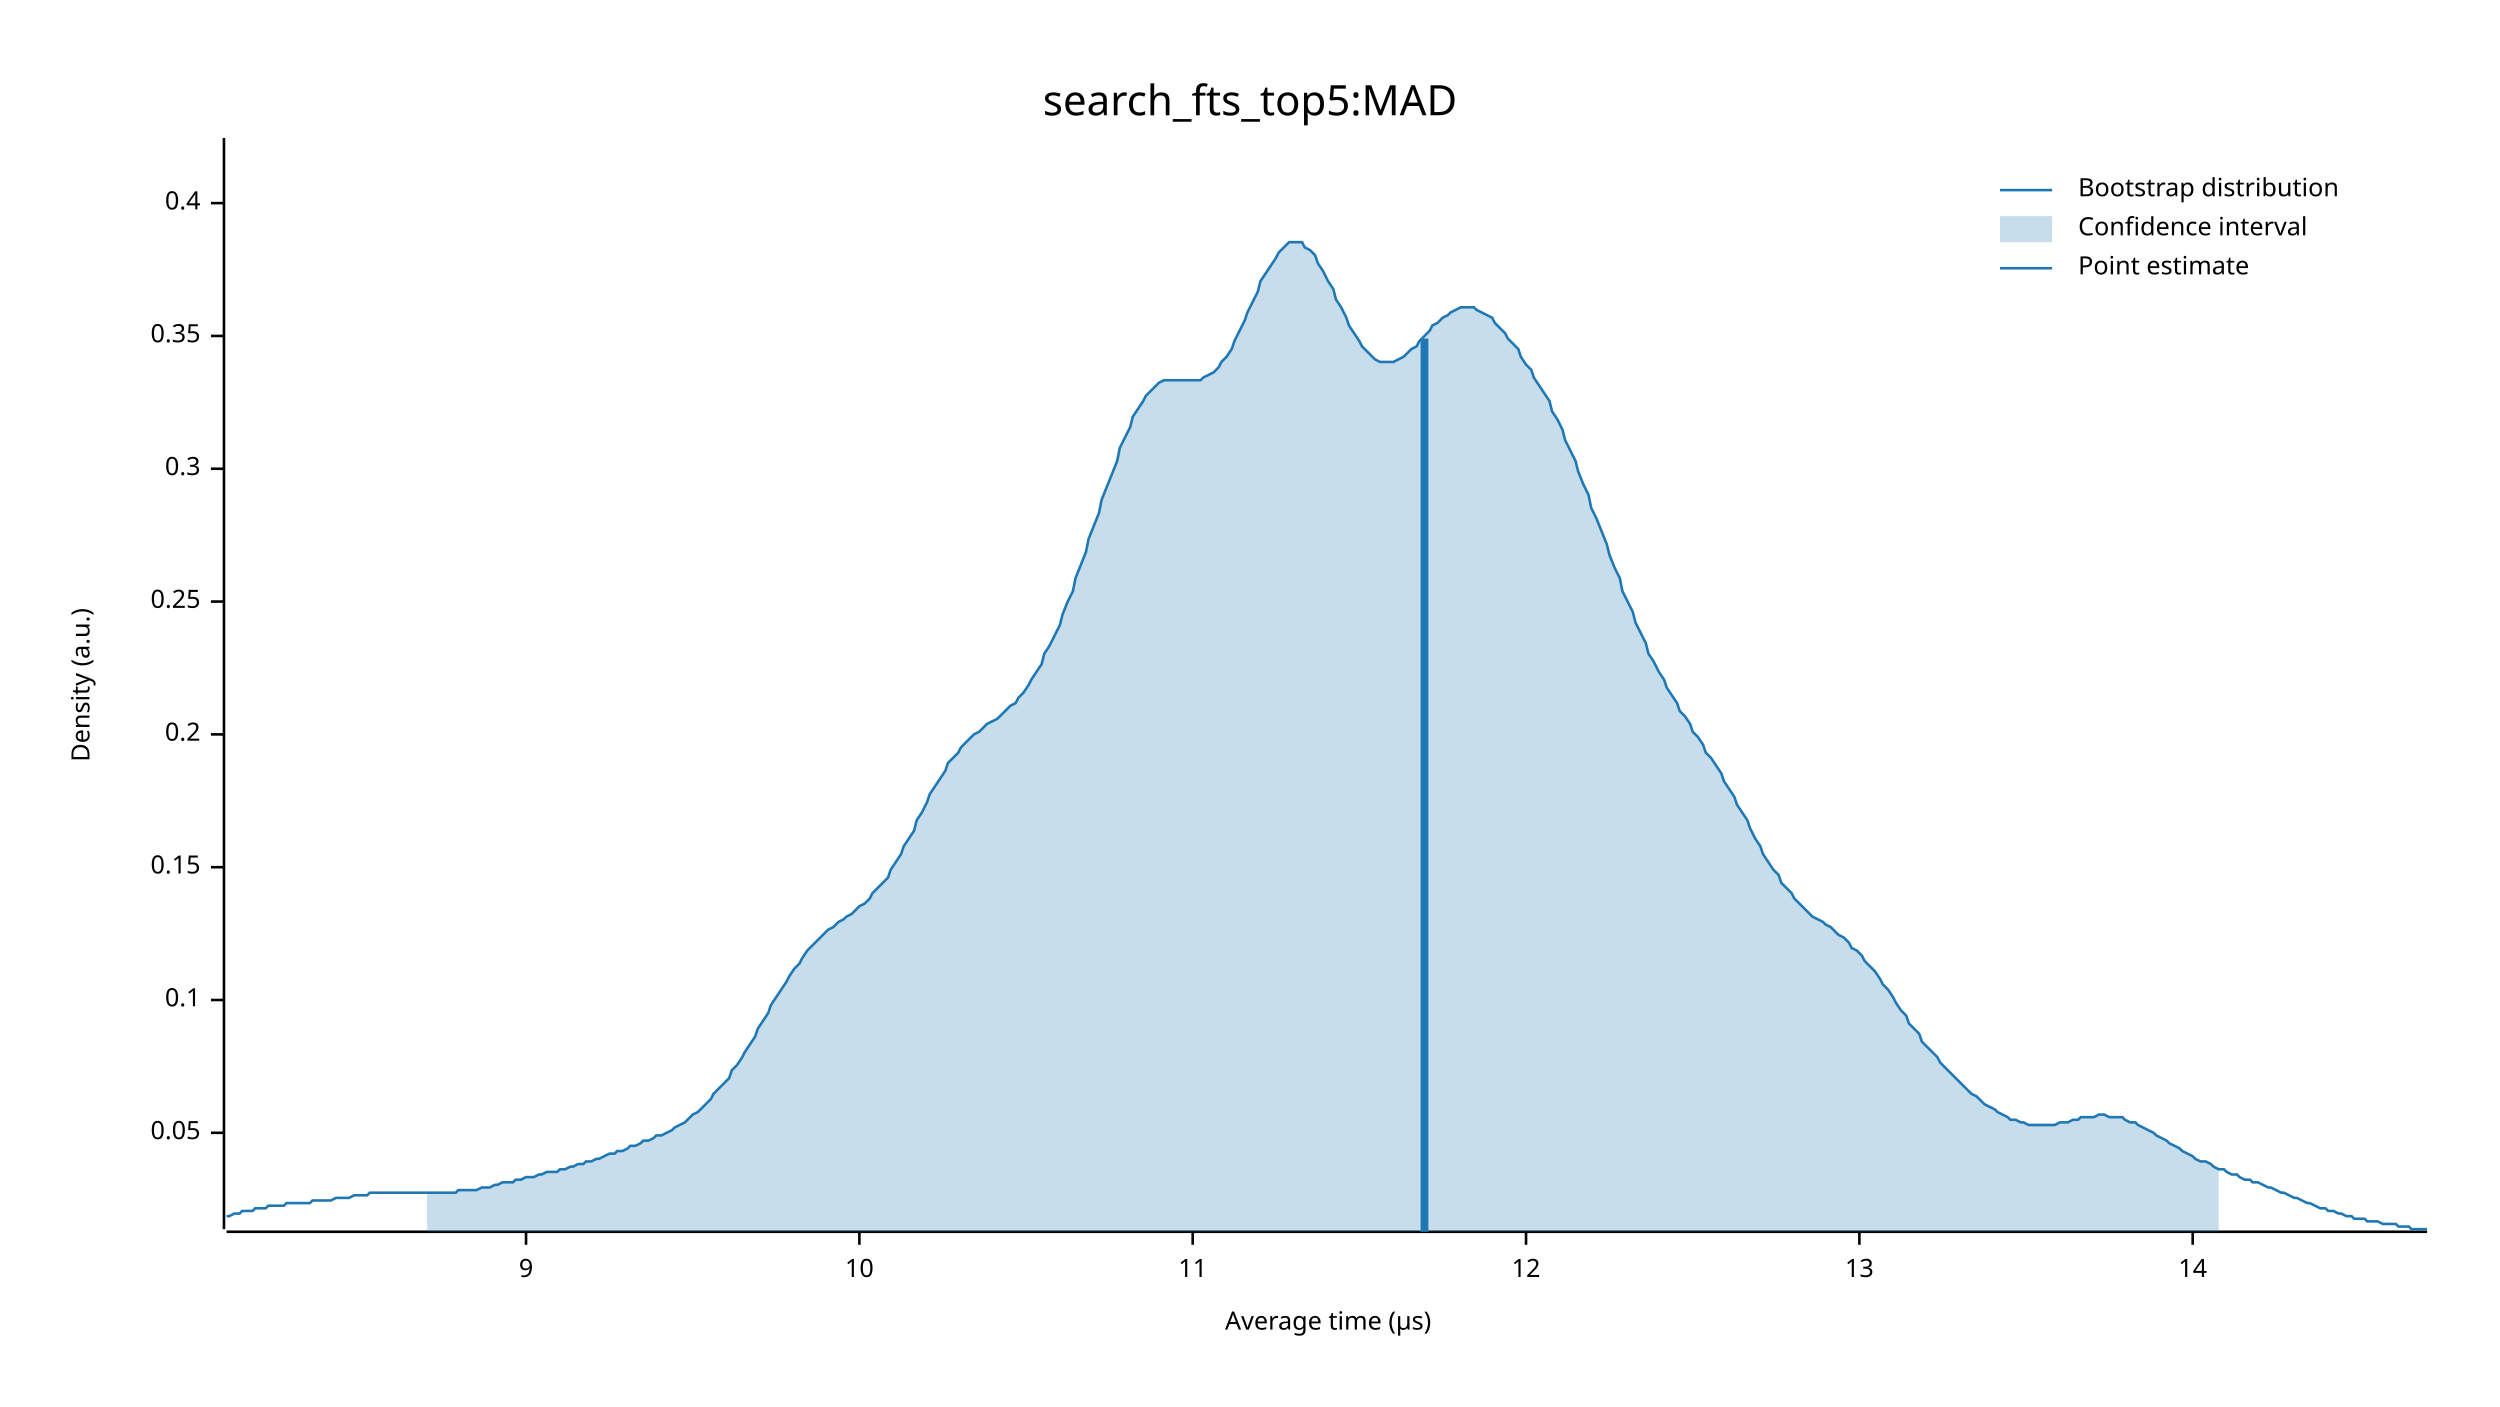
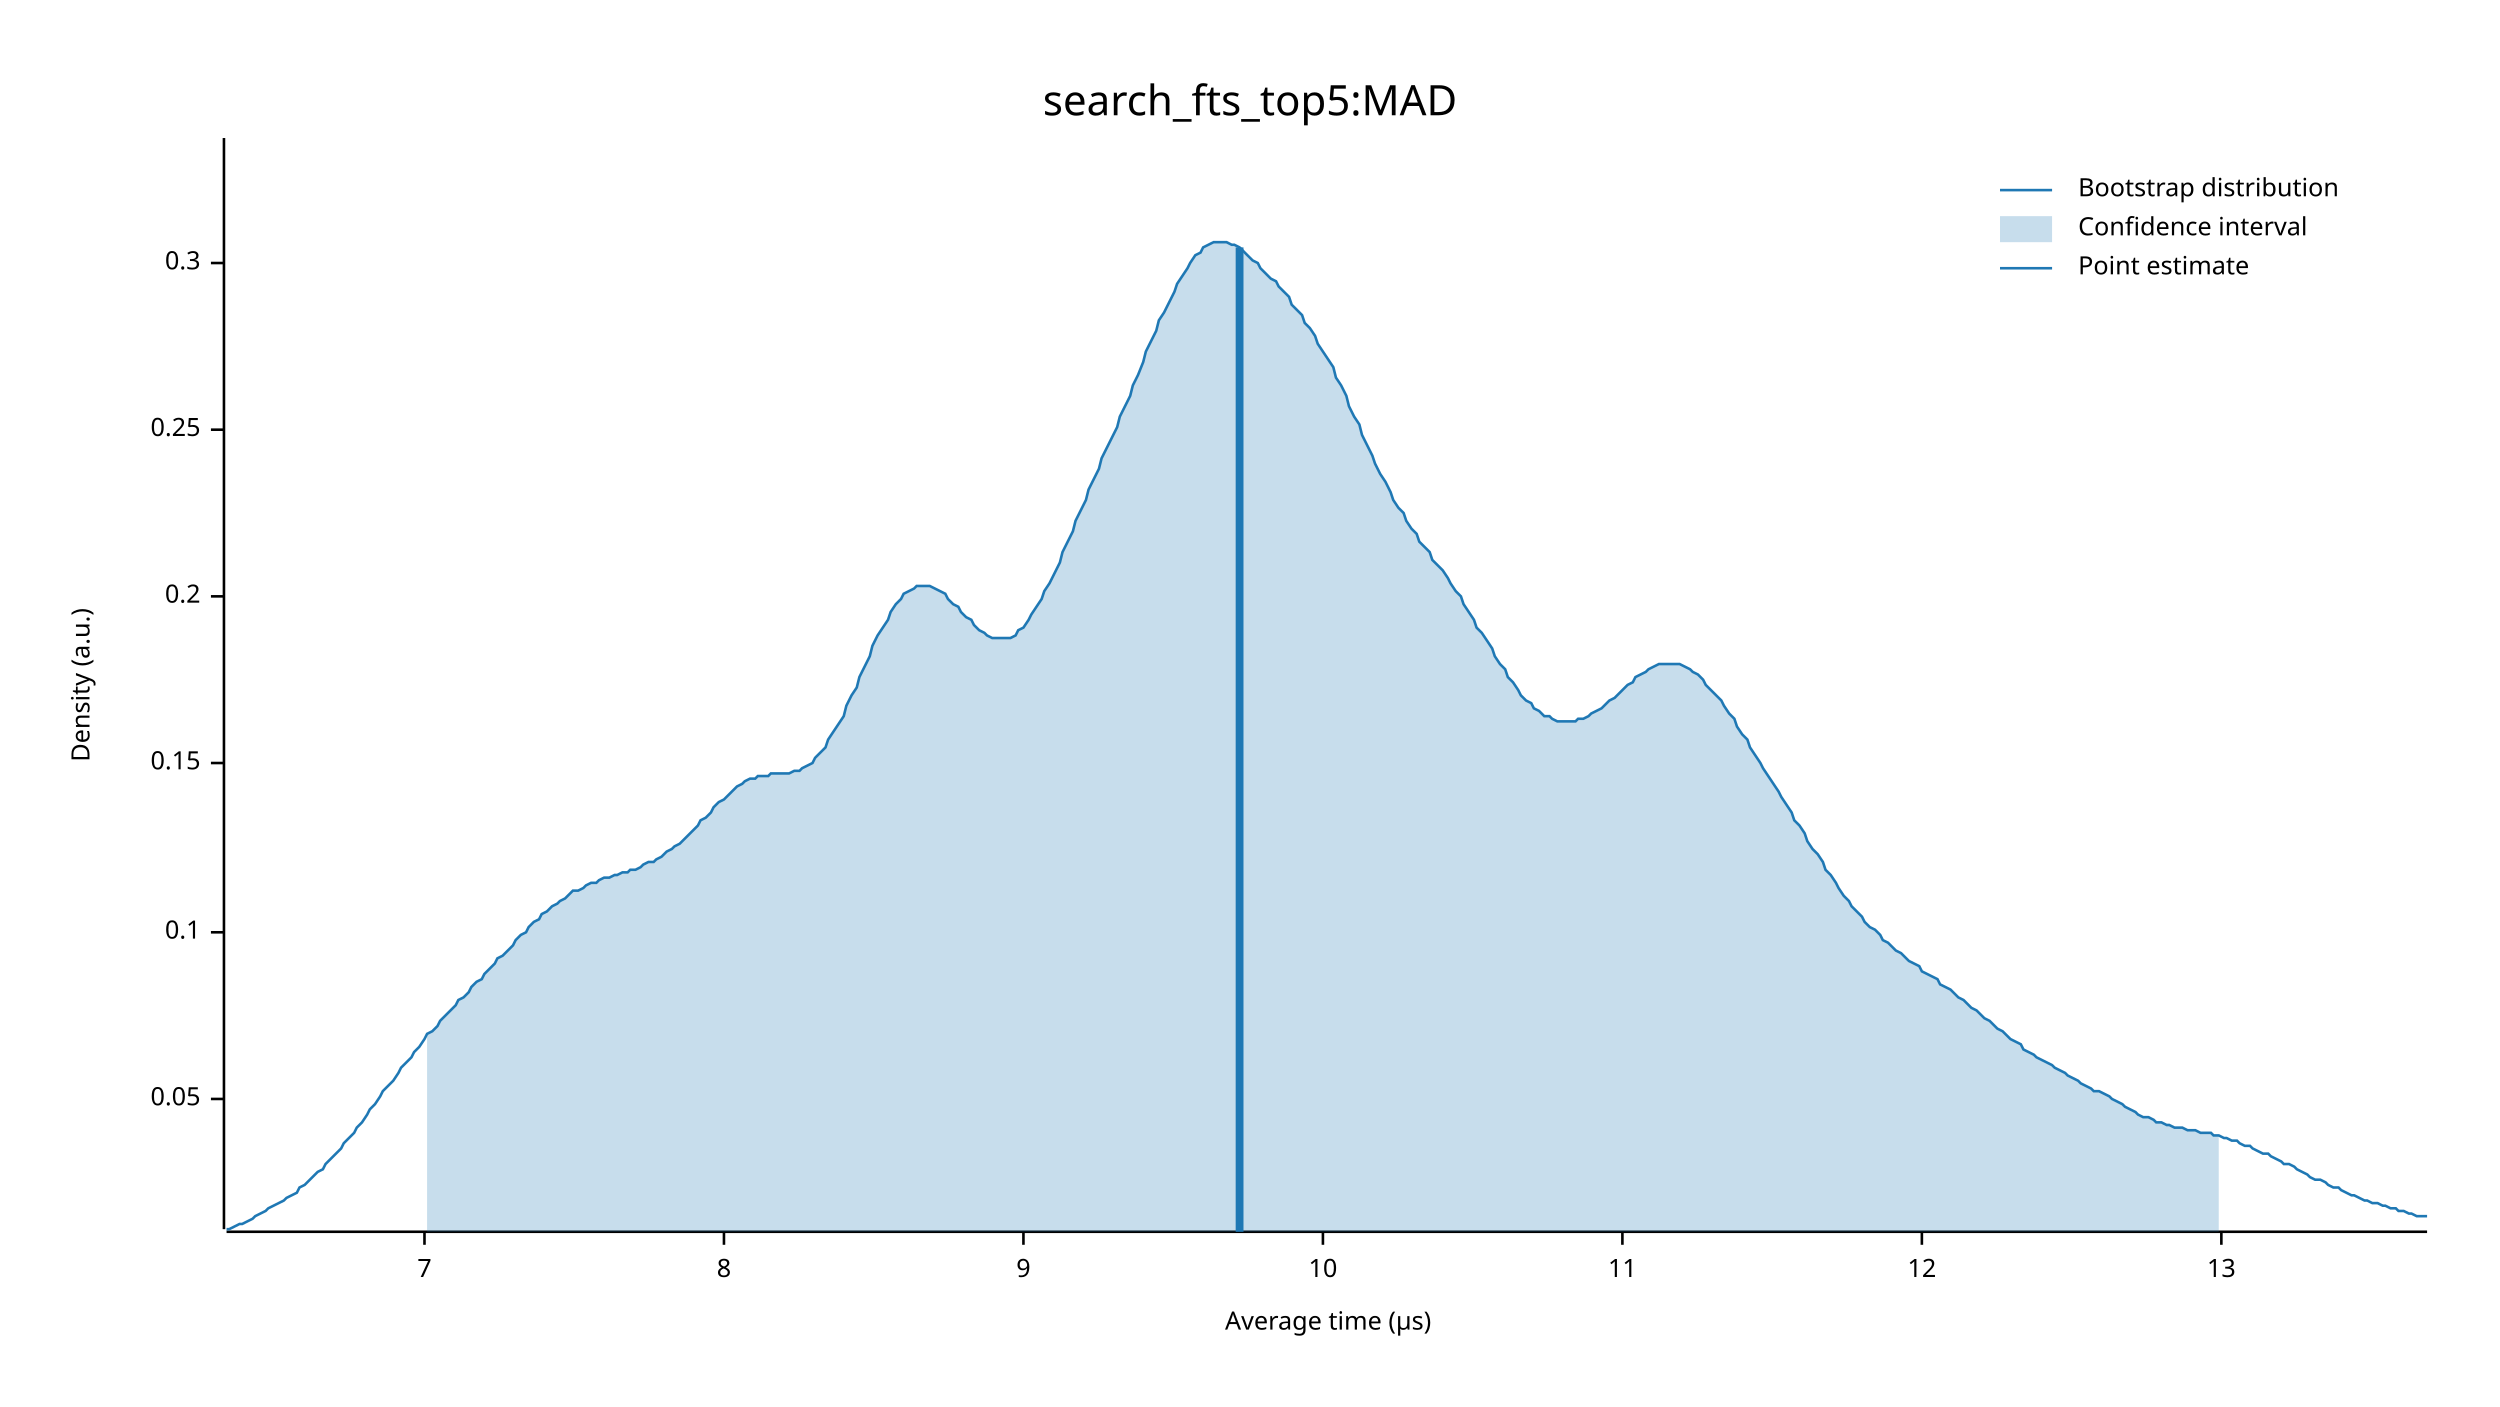
<svg xmlns="http://www.w3.org/2000/svg" width="960" height="540" viewBox="0 0 960 540">
  <text x="480" y="32" dy="0.76em" text-anchor="middle" font-family="sans-serif" font-size="16.129" opacity="1" fill="#000000">
search_fts_top5:MAD
</text>
  <text x="27" y="263" dy="0.76em" text-anchor="middle" font-family="sans-serif" font-size="9.677" opacity="1" fill="#000000" transform="rotate(270, 27, 263)">
Density (a.u.)
</text>
  <text x="510" y="513" dy="-0.5ex" text-anchor="middle" font-family="sans-serif" font-size="9.677" opacity="1" fill="#000000">
Average time (µs)
</text>
  <polyline fill="none" opacity="1" stroke="#000000" stroke-width="1" points="86,53 86,472 " />
-   <text x="77" y="435" dy="0.5ex" text-anchor="end" font-family="sans-serif" font-size="9.677" opacity="1" fill="#000000">
+   <text x="77" y="422" dy="0.5ex" text-anchor="end" font-family="sans-serif" font-size="9.677" opacity="1" fill="#000000">
0.05
</text>
-   <polyline fill="none" opacity="1" stroke="#000000" stroke-width="1" points="81,435 86,435 " />
-   <text x="77" y="384" dy="0.5ex" text-anchor="end" font-family="sans-serif" font-size="9.677" opacity="1" fill="#000000">
+   <polyline fill="none" opacity="1" stroke="#000000" stroke-width="1" points="81,422 86,422 " />
+   <text x="77" y="358" dy="0.5ex" text-anchor="end" font-family="sans-serif" font-size="9.677" opacity="1" fill="#000000">
0.1
</text>
-   <polyline fill="none" opacity="1" stroke="#000000" stroke-width="1" points="81,384 86,384 " />
-   <text x="77" y="333" dy="0.5ex" text-anchor="end" font-family="sans-serif" font-size="9.677" opacity="1" fill="#000000">
+   <polyline fill="none" opacity="1" stroke="#000000" stroke-width="1" points="81,358 86,358 " />
+   <text x="77" y="293" dy="0.5ex" text-anchor="end" font-family="sans-serif" font-size="9.677" opacity="1" fill="#000000">
0.15
</text>
-   <polyline fill="none" opacity="1" stroke="#000000" stroke-width="1" points="81,333 86,333 " />
-   <text x="77" y="282" dy="0.5ex" text-anchor="end" font-family="sans-serif" font-size="9.677" opacity="1" fill="#000000">
+   <polyline fill="none" opacity="1" stroke="#000000" stroke-width="1" points="81,293 86,293 " />
+   <text x="77" y="229" dy="0.5ex" text-anchor="end" font-family="sans-serif" font-size="9.677" opacity="1" fill="#000000">
0.2
</text>
-   <polyline fill="none" opacity="1" stroke="#000000" stroke-width="1" points="81,282 86,282 " />
-   <text x="77" y="231" dy="0.5ex" text-anchor="end" font-family="sans-serif" font-size="9.677" opacity="1" fill="#000000">
+   <polyline fill="none" opacity="1" stroke="#000000" stroke-width="1" points="81,229 86,229 " />
+   <text x="77" y="165" dy="0.5ex" text-anchor="end" font-family="sans-serif" font-size="9.677" opacity="1" fill="#000000">
0.25
</text>
-   <polyline fill="none" opacity="1" stroke="#000000" stroke-width="1" points="81,231 86,231 " />
-   <text x="77" y="180" dy="0.5ex" text-anchor="end" font-family="sans-serif" font-size="9.677" opacity="1" fill="#000000">
+   <polyline fill="none" opacity="1" stroke="#000000" stroke-width="1" points="81,165 86,165 " />
+   <text x="77" y="101" dy="0.5ex" text-anchor="end" font-family="sans-serif" font-size="9.677" opacity="1" fill="#000000">
0.3
</text>
-   <polyline fill="none" opacity="1" stroke="#000000" stroke-width="1" points="81,180 86,180 " />
-   <text x="77" y="129" dy="0.5ex" text-anchor="end" font-family="sans-serif" font-size="9.677" opacity="1" fill="#000000">
- 0.35
+   <polyline fill="none" opacity="1" stroke="#000000" stroke-width="1" points="81,101 86,101 " />
+   <polyline fill="none" opacity="1" stroke="#000000" stroke-width="1" points="87,473 932,473 " />
+   <text x="163" y="483" dy="0.76em" text-anchor="middle" font-family="sans-serif" font-size="9.677" opacity="1" fill="#000000">
+ 7
</text>
-   <polyline fill="none" opacity="1" stroke="#000000" stroke-width="1" points="81,129 86,129 " />
-   <text x="77" y="78" dy="0.5ex" text-anchor="end" font-family="sans-serif" font-size="9.677" opacity="1" fill="#000000">
- 0.4
+   <polyline fill="none" opacity="1" stroke="#000000" stroke-width="1" points="163,473 163,478 " />
+   <text x="278" y="483" dy="0.76em" text-anchor="middle" font-family="sans-serif" font-size="9.677" opacity="1" fill="#000000">
+ 8
</text>
-   <polyline fill="none" opacity="1" stroke="#000000" stroke-width="1" points="81,78 86,78 " />
-   <polyline fill="none" opacity="1" stroke="#000000" stroke-width="1" points="87,473 932,473 " />
-   <text x="202" y="483" dy="0.76em" text-anchor="middle" font-family="sans-serif" font-size="9.677" opacity="1" fill="#000000">
+   <polyline fill="none" opacity="1" stroke="#000000" stroke-width="1" points="278,473 278,478 " />
+   <text x="393" y="483" dy="0.76em" text-anchor="middle" font-family="sans-serif" font-size="9.677" opacity="1" fill="#000000">
9
</text>
-   <polyline fill="none" opacity="1" stroke="#000000" stroke-width="1" points="202,473 202,478 " />
-   <text x="330" y="483" dy="0.76em" text-anchor="middle" font-family="sans-serif" font-size="9.677" opacity="1" fill="#000000">
+   <polyline fill="none" opacity="1" stroke="#000000" stroke-width="1" points="393,473 393,478 " />
+   <text x="508" y="483" dy="0.76em" text-anchor="middle" font-family="sans-serif" font-size="9.677" opacity="1" fill="#000000">
10
</text>
-   <polyline fill="none" opacity="1" stroke="#000000" stroke-width="1" points="330,473 330,478 " />
-   <text x="458" y="483" dy="0.76em" text-anchor="middle" font-family="sans-serif" font-size="9.677" opacity="1" fill="#000000">
+   <polyline fill="none" opacity="1" stroke="#000000" stroke-width="1" points="508,473 508,478 " />
+   <text x="623" y="483" dy="0.76em" text-anchor="middle" font-family="sans-serif" font-size="9.677" opacity="1" fill="#000000">
11
</text>
-   <polyline fill="none" opacity="1" stroke="#000000" stroke-width="1" points="458,473 458,478 " />
-   <text x="586" y="483" dy="0.76em" text-anchor="middle" font-family="sans-serif" font-size="9.677" opacity="1" fill="#000000">
+   <polyline fill="none" opacity="1" stroke="#000000" stroke-width="1" points="623,473 623,478 " />
+   <text x="738" y="483" dy="0.76em" text-anchor="middle" font-family="sans-serif" font-size="9.677" opacity="1" fill="#000000">
12
</text>
-   <polyline fill="none" opacity="1" stroke="#000000" stroke-width="1" points="586,473 586,478 " />
-   <text x="714" y="483" dy="0.76em" text-anchor="middle" font-family="sans-serif" font-size="9.677" opacity="1" fill="#000000">
+   <polyline fill="none" opacity="1" stroke="#000000" stroke-width="1" points="738,473 738,478 " />
+   <text x="853" y="483" dy="0.76em" text-anchor="middle" font-family="sans-serif" font-size="9.677" opacity="1" fill="#000000">
13
</text>
-   <polyline fill="none" opacity="1" stroke="#000000" stroke-width="1" points="714,473 714,478 " />
-   <text x="842" y="483" dy="0.76em" text-anchor="middle" font-family="sans-serif" font-size="9.677" opacity="1" fill="#000000">
- 14
- </text>
-   <polyline fill="none" opacity="1" stroke="#000000" stroke-width="1" points="842,473 842,478 " />
-   <polyline fill="none" opacity="1" stroke="#1F78B4" stroke-width="1" points="87,467 88,467 90,466 92,466 93,465 95,465 97,465 98,464 100,464 102,464 103,463 105,463 107,463 109,463 110,462 112,462 114,462 115,462 117,462 119,462 120,461 122,461 124,461 125,461 127,461 129,460 131,460 132,460 134,460 136,459 137,459 139,459 141,459 142,458 144,458 146,458 147,458 149,458 151,458 153,458 154,458 156,458 158,458 159,458 161,458 163,458 164,458 166,458 168,458 169,458 171,458 173,458 175,458 176,457 178,457 180,457 181,457 183,457 185,456 186,456 188,456 190,455 191,455 193,454 195,454 197,454 198,453 200,453 202,452 203,452 205,452 207,451 208,451 210,450 212,450 214,450 215,449 217,449 219,448 220,448 222,447 224,447 225,446 227,446 229,445 230,445 232,444 234,443 236,443 237,442 239,442 241,441 242,440 244,440 246,439 247,438 249,438 251,437 252,436 254,436 256,435 258,434 259,433 261,432 263,431 264,430 266,428 268,427 269,426 271,424 273,422 274,420 276,418 278,416 280,414 281,411 283,409 285,406 286,404 288,401 290,398 291,395 293,392 295,389 296,386 298,383 300,380 302,377 303,375 305,372 307,370 308,368 310,365 312,363 313,362 315,360 317,358 318,357 320,356 322,354 324,353 325,352 327,351 329,349 330,348 332,347 334,345 335,343 337,341 339,339 341,337 342,334 344,331 346,328 347,325 349,322 351,319 352,315 354,312 356,308 357,305 359,302 361,299 363,296 364,293 366,291 368,289 369,287 371,285 373,283 374,282 376,281 378,279 379,278 381,277 383,276 385,274 386,273 388,271 390,270 391,268 393,266 395,263 396,261 398,258 400,255 401,251 403,248 405,244 407,240 408,236 410,231 412,227 413,222 415,217 417,212 418,207 420,202 422,197 423,192 425,187 427,182 429,177 430,172 432,168 434,164 435,160 437,157 439,154 440,152 442,150 444,148 445,147 447,146 449,146 451,146 452,146 454,146 456,146 457,146 459,146 461,146 462,145 464,144 466,143 468,141 469,139 471,137 473,134 474,131 476,127 478,123 479,120 481,116 483,112 484,108 486,105 488,102 490,99 491,97 493,95 495,93 496,93 498,93 500,93 501,95 503,96 505,98 506,101 508,104 510,108 512,111 513,115 515,118 517,122 518,125 520,128 522,131 523,133 525,135 527,137 528,138 530,139 532,139 534,139 535,139 537,138 539,137 540,136 542,134 544,133 545,131 547,129 549,127 550,125 552,124 554,122 556,121 557,120 559,119 561,118 562,118 564,118 566,118 567,119 569,120 571,121 573,122 574,124 576,126 578,128 579,130 581,132 583,134 584,137 586,140 588,142 589,145 591,148 593,151 595,154 596,158 598,161 600,165 601,169 603,173 605,177 606,181 608,186 610,190 611,195 613,199 615,204 617,209 618,213 620,218 622,222 623,227 625,231 627,235 628,239 630,243 632,247 633,251 635,254 637,258 639,261 640,264 642,267 644,270 645,273 647,275 649,278 650,281 652,283 654,286 655,289 657,291 659,294 661,297 662,300 664,303 666,306 667,309 669,312 671,315 672,318 674,322 676,325 677,328 679,331 681,334 683,336 684,339 686,341 688,343 689,345 691,347 693,349 694,350 696,352 698,353 700,354 701,355 703,356 705,358 706,359 708,360 710,362 711,364 713,365 715,367 716,369 718,371 720,373 722,376 723,378 725,380 727,383 728,385 730,388 732,390 733,393 735,395 737,397 738,400 740,402 742,404 744,406 745,408 747,410 749,412 750,413 752,415 754,417 755,418 757,420 759,421 760,422 762,424 764,425 766,426 767,427 769,428 771,429 772,430 774,430 776,431 777,431 779,432 781,432 782,432 784,432 786,432 788,432 789,432 791,431 793,431 794,431 796,430 798,430 799,429 801,429 803,429 804,429 806,428 808,428 810,429 811,429 813,429 815,429 816,430 818,431 820,431 821,432 823,433 825,434 827,435 828,436 830,437 832,438 833,439 835,440 837,441 838,442 840,443 842,444 843,445 845,446 847,446 849,447 850,448 852,449 854,449 855,450 857,451 859,451 860,452 862,453 864,453 865,454 867,454 869,455 871,456 872,456 874,457 876,458 877,458 879,459 881,460 882,460 884,461 886,462 887,462 889,463 891,464 893,464 894,465 896,465 898,466 899,466 901,467 903,467 904,468 906,468 908,468 909,469 911,469 913,469 915,470 916,470 918,470 920,470 921,471 923,471 925,471 926,472 928,472 930,472 932,472 " />
-   <polygon opacity="0.25" fill="#1F78B4" points="164,458 166,458 168,458 169,458 171,458 173,458 175,458 176,457 178,457 180,457 181,457 183,457 185,456 186,456 188,456 190,455 191,455 193,454 195,454 197,454 198,453 200,453 202,452 203,452 205,452 207,451 208,451 210,450 212,450 214,450 215,449 217,449 219,448 220,448 222,447 224,447 225,446 227,446 229,445 230,445 232,444 234,443 236,443 237,442 239,442 241,441 242,440 244,440 246,439 247,438 249,438 251,437 252,436 254,436 256,435 258,434 259,433 261,432 263,431 264,430 266,428 268,427 269,426 271,424 273,422 274,420 276,418 278,416 280,414 281,411 283,409 285,406 286,404 288,401 290,398 291,395 293,392 295,389 296,386 298,383 300,380 302,377 303,375 305,372 307,370 308,368 310,365 312,363 313,362 315,360 317,358 318,357 320,356 322,354 324,353 325,352 327,351 329,349 330,348 332,347 334,345 335,343 337,341 339,339 341,337 342,334 344,331 346,328 347,325 349,322 351,319 352,315 354,312 356,308 357,305 359,302 361,299 363,296 364,293 366,291 368,289 369,287 371,285 373,283 374,282 376,281 378,279 379,278 381,277 383,276 385,274 386,273 388,271 390,270 391,268 393,266 395,263 396,261 398,258 400,255 401,251 403,248 405,244 407,240 408,236 410,231 412,227 413,222 415,217 417,212 418,207 420,202 422,197 423,192 425,187 427,182 429,177 430,172 432,168 434,164 435,160 437,157 439,154 440,152 442,150 444,148 445,147 447,146 449,146 451,146 452,146 454,146 456,146 457,146 459,146 461,146 462,145 464,144 466,143 468,141 469,139 471,137 473,134 474,131 476,127 478,123 479,120 481,116 483,112 484,108 486,105 488,102 490,99 491,97 493,95 495,93 496,93 498,93 500,93 501,95 503,96 505,98 506,101 508,104 510,108 512,111 513,115 515,118 517,122 518,125 520,128 522,131 523,133 525,135 527,137 528,138 530,139 532,139 534,139 535,139 537,138 539,137 540,136 542,134 544,133 545,131 547,129 549,127 550,125 552,124 554,122 556,121 557,120 559,119 561,118 562,118 564,118 566,118 567,119 569,120 571,121 573,122 574,124 576,126 578,128 579,130 581,132 583,134 584,137 586,140 588,142 589,145 591,148 593,151 595,154 596,158 598,161 600,165 601,169 603,173 605,177 606,181 608,186 610,190 611,195 613,199 615,204 617,209 618,213 620,218 622,222 623,227 625,231 627,235 628,239 630,243 632,247 633,251 635,254 637,258 639,261 640,264 642,267 644,270 645,273 647,275 649,278 650,281 652,283 654,286 655,289 657,291 659,294 661,297 662,300 664,303 666,306 667,309 669,312 671,315 672,318 674,322 676,325 677,328 679,331 681,334 683,336 684,339 686,341 688,343 689,345 691,347 693,349 694,350 696,352 698,353 700,354 701,355 703,356 705,358 706,359 708,360 710,362 711,364 713,365 715,367 716,369 718,371 720,373 722,376 723,378 725,380 727,383 728,385 730,388 732,390 733,393 735,395 737,397 738,400 740,402 742,404 744,406 745,408 747,410 749,412 750,413 752,415 754,417 755,418 757,420 759,421 760,422 762,424 764,425 766,426 767,427 769,428 771,429 772,430 774,430 776,431 777,431 779,432 781,432 782,432 784,432 786,432 788,432 789,432 791,431 793,431 794,431 796,430 798,430 799,429 801,429 803,429 804,429 806,428 808,428 810,429 811,429 813,429 815,429 816,430 818,431 820,431 821,432 823,433 825,434 827,435 828,436 830,437 832,438 833,439 835,440 837,441 838,442 840,443 842,444 843,445 845,446 847,446 849,447 850,448 852,449 852,473 164,473 " />
-   <polyline fill="none" opacity="1" stroke="#1F78B4" stroke-width="3" points="547,473 547,130 " />
+   <polyline fill="none" opacity="1" stroke="#000000" stroke-width="1" points="853,473 853,478 " />
+   <polyline fill="none" opacity="1" stroke="#1F78B4" stroke-width="1" points="87,472 88,472 90,471 92,470 93,470 95,469 97,468 98,467 100,466 102,465 103,464 105,463 107,462 109,461 110,460 112,459 114,458 115,456 117,455 119,453 120,452 122,450 124,449 125,447 127,445 129,443 131,441 132,439 134,437 136,435 137,433 139,431 141,428 142,426 144,424 146,421 147,419 149,417 151,415 153,412 154,410 156,408 158,406 159,404 161,402 163,399 164,397 166,396 168,394 169,392 171,390 173,388 175,386 176,384 178,383 180,381 181,379 183,377 185,376 186,374 188,372 190,370 191,368 193,367 195,365 197,363 198,361 200,359 202,358 203,356 205,354 207,353 208,351 210,350 212,348 214,347 215,346 217,345 219,343 220,342 222,342 224,341 225,340 227,339 229,339 230,338 232,337 234,337 236,336 237,336 239,335 241,335 242,334 244,334 246,333 247,332 249,331 251,331 252,330 254,329 256,327 258,326 259,325 261,324 263,322 264,321 266,319 268,317 269,315 271,314 273,312 274,310 276,308 278,307 280,305 281,304 283,302 285,301 286,300 288,299 290,299 291,298 293,298 295,298 296,297 298,297 300,297 302,297 303,297 305,296 307,296 308,295 310,294 312,293 313,291 315,289 317,287 318,284 320,281 322,278 324,275 325,271 327,267 329,264 330,260 332,256 334,252 335,248 337,244 339,241 341,238 342,235 344,232 346,230 347,228 349,227 351,226 352,225 354,225 356,225 357,225 359,226 361,227 363,228 364,230 366,232 368,233 369,235 371,237 373,238 374,240 376,242 378,243 379,244 381,245 383,245 385,245 386,245 388,245 390,244 391,242 393,241 395,238 396,236 398,233 400,230 401,227 403,224 405,220 407,216 408,212 410,208 412,204 413,200 415,196 417,192 418,188 420,184 422,180 423,176 425,172 427,168 429,164 430,160 432,156 434,152 435,148 437,144 439,139 440,135 442,131 444,127 445,123 447,120 449,116 451,112 452,109 454,106 456,103 457,101 459,98 461,97 462,95 464,94 466,93 468,93 469,93 471,93 473,94 474,94 476,95 478,97 479,98 481,100 483,101 484,103 486,105 488,107 490,108 491,110 493,112 495,114 496,117 498,119 500,121 501,124 503,126 505,129 506,132 508,135 510,138 512,141 513,145 515,148 517,152 518,156 520,160 522,163 523,167 525,171 527,175 528,178 530,182 532,185 534,189 535,192 537,195 539,197 540,200 542,203 544,205 545,208 547,210 549,212 550,215 552,217 554,219 556,222 557,224 559,227 561,229 562,232 564,235 566,238 567,241 569,243 571,246 573,249 574,252 576,255 578,257 579,260 581,262 583,265 584,267 586,269 588,270 589,272 591,273 593,275 595,275 596,276 598,277 600,277 601,277 603,277 605,277 606,276 608,276 610,275 611,274 613,273 615,272 617,270 618,269 620,268 622,266 623,265 625,263 627,262 628,260 630,259 632,258 633,257 635,256 637,255 639,255 640,255 642,255 644,255 645,255 647,256 649,257 650,258 652,259 654,261 655,263 657,265 659,267 661,269 662,271 664,274 666,276 667,279 669,282 671,284 672,287 674,290 676,293 677,295 679,298 681,301 683,304 684,306 686,309 688,312 689,315 691,317 693,320 694,323 696,326 698,328 700,331 701,334 703,336 705,339 706,341 708,344 710,346 711,348 713,350 715,352 716,354 718,356 720,357 722,359 723,361 725,362 727,364 728,365 730,366 732,368 733,369 735,370 737,371 738,373 740,374 742,375 744,376 745,378 747,379 749,380 750,381 752,383 754,384 755,385 757,387 759,388 760,389 762,391 764,392 766,394 767,395 769,396 771,398 772,399 774,400 776,401 777,403 779,404 781,405 782,406 784,407 786,408 788,409 789,410 791,411 793,412 794,413 796,414 798,415 799,416 801,417 803,418 804,419 806,419 808,420 810,421 811,422 813,423 815,424 816,425 818,426 820,427 821,428 823,429 825,429 827,430 828,431 830,431 832,432 833,432 835,433 837,433 838,433 840,434 842,434 843,434 845,435 847,435 849,435 850,436 852,436 854,437 855,437 857,438 859,438 860,439 862,440 864,440 865,441 867,442 869,443 871,443 872,444 874,445 876,446 877,447 879,447 881,448 882,449 884,450 886,451 887,452 889,453 891,453 893,454 894,455 896,456 898,456 899,457 901,458 903,459 904,459 906,460 908,461 909,461 911,462 913,462 915,463 916,463 918,464 920,464 921,465 923,465 925,466 926,466 928,467 930,467 932,467 " />
+   <polygon opacity="0.25" fill="#1F78B4" points="164,397 166,396 168,394 169,392 171,390 173,388 175,386 176,384 178,383 180,381 181,379 183,377 185,376 186,374 188,372 190,370 191,368 193,367 195,365 197,363 198,361 200,359 202,358 203,356 205,354 207,353 208,351 210,350 212,348 214,347 215,346 217,345 219,343 220,342 222,342 224,341 225,340 227,339 229,339 230,338 232,337 234,337 236,336 237,336 239,335 241,335 242,334 244,334 246,333 247,332 249,331 251,331 252,330 254,329 256,327 258,326 259,325 261,324 263,322 264,321 266,319 268,317 269,315 271,314 273,312 274,310 276,308 278,307 280,305 281,304 283,302 285,301 286,300 288,299 290,299 291,298 293,298 295,298 296,297 298,297 300,297 302,297 303,297 305,296 307,296 308,295 310,294 312,293 313,291 315,289 317,287 318,284 320,281 322,278 324,275 325,271 327,267 329,264 330,260 332,256 334,252 335,248 337,244 339,241 341,238 342,235 344,232 346,230 347,228 349,227 351,226 352,225 354,225 356,225 357,225 359,226 361,227 363,228 364,230 366,232 368,233 369,235 371,237 373,238 374,240 376,242 378,243 379,244 381,245 383,245 385,245 386,245 388,245 390,244 391,242 393,241 395,238 396,236 398,233 400,230 401,227 403,224 405,220 407,216 408,212 410,208 412,204 413,200 415,196 417,192 418,188 420,184 422,180 423,176 425,172 427,168 429,164 430,160 432,156 434,152 435,148 437,144 439,139 440,135 442,131 444,127 445,123 447,120 449,116 451,112 452,109 454,106 456,103 457,101 459,98 461,97 462,95 464,94 466,93 468,93 469,93 471,93 473,94 474,94 476,95 478,97 479,98 481,100 483,101 484,103 486,105 488,107 490,108 491,110 493,112 495,114 496,117 498,119 500,121 501,124 503,126 505,129 506,132 508,135 510,138 512,141 513,145 515,148 517,152 518,156 520,160 522,163 523,167 525,171 527,175 528,178 530,182 532,185 534,189 535,192 537,195 539,197 540,200 542,203 544,205 545,208 547,210 549,212 550,215 552,217 554,219 556,222 557,224 559,227 561,229 562,232 564,235 566,238 567,241 569,243 571,246 573,249 574,252 576,255 578,257 579,260 581,262 583,265 584,267 586,269 588,270 589,272 591,273 593,275 595,275 596,276 598,277 600,277 601,277 603,277 605,277 606,276 608,276 610,275 611,274 613,273 615,272 617,270 618,269 620,268 622,266 623,265 625,263 627,262 628,260 630,259 632,258 633,257 635,256 637,255 639,255 640,255 642,255 644,255 645,255 647,256 649,257 650,258 652,259 654,261 655,263 657,265 659,267 661,269 662,271 664,274 666,276 667,279 669,282 671,284 672,287 674,290 676,293 677,295 679,298 681,301 683,304 684,306 686,309 688,312 689,315 691,317 693,320 694,323 696,326 698,328 700,331 701,334 703,336 705,339 706,341 708,344 710,346 711,348 713,350 715,352 716,354 718,356 720,357 722,359 723,361 725,362 727,364 728,365 730,366 732,368 733,369 735,370 737,371 738,373 740,374 742,375 744,376 745,378 747,379 749,380 750,381 752,383 754,384 755,385 757,387 759,388 760,389 762,391 764,392 766,394 767,395 769,396 771,398 772,399 774,400 776,401 777,403 779,404 781,405 782,406 784,407 786,408 788,409 789,410 791,411 793,412 794,413 796,414 798,415 799,416 801,417 803,418 804,419 806,419 808,420 810,421 811,422 813,423 815,424 816,425 818,426 820,427 821,428 823,429 825,429 827,430 828,431 830,431 832,432 833,432 835,433 837,433 838,433 840,434 842,434 843,434 845,435 847,435 849,435 850,436 852,436 852,473 164,473 " />
+   <polyline fill="none" opacity="1" stroke="#1F78B4" stroke-width="3" points="476,473 476,95 " />
  <text x="798" y="68" dy="0.76em" text-anchor="start" font-family="sans-serif" font-size="9.677" opacity="1" fill="#000000">
Bootstrap distribution
</text>
  <text x="798" y="83" dy="0.76em" text-anchor="start" font-family="sans-serif" font-size="9.677" opacity="1" fill="#000000">
Confidence interval
</text>
  <text x="798" y="98" dy="0.76em" text-anchor="start" font-family="sans-serif" font-size="9.677" opacity="1" fill="#000000">
Point estimate
</text>
  <polyline fill="none" opacity="1" stroke="#1F78B4" stroke-width="1" points="768,73 788,73 " />
  <rect x="768" y="83" width="20" height="10" opacity="0.25" fill="#1F78B4" stroke="none" />
  <polyline fill="none" opacity="1" stroke="#1F78B4" stroke-width="1" points="768,103 788,103 " />
</svg>
